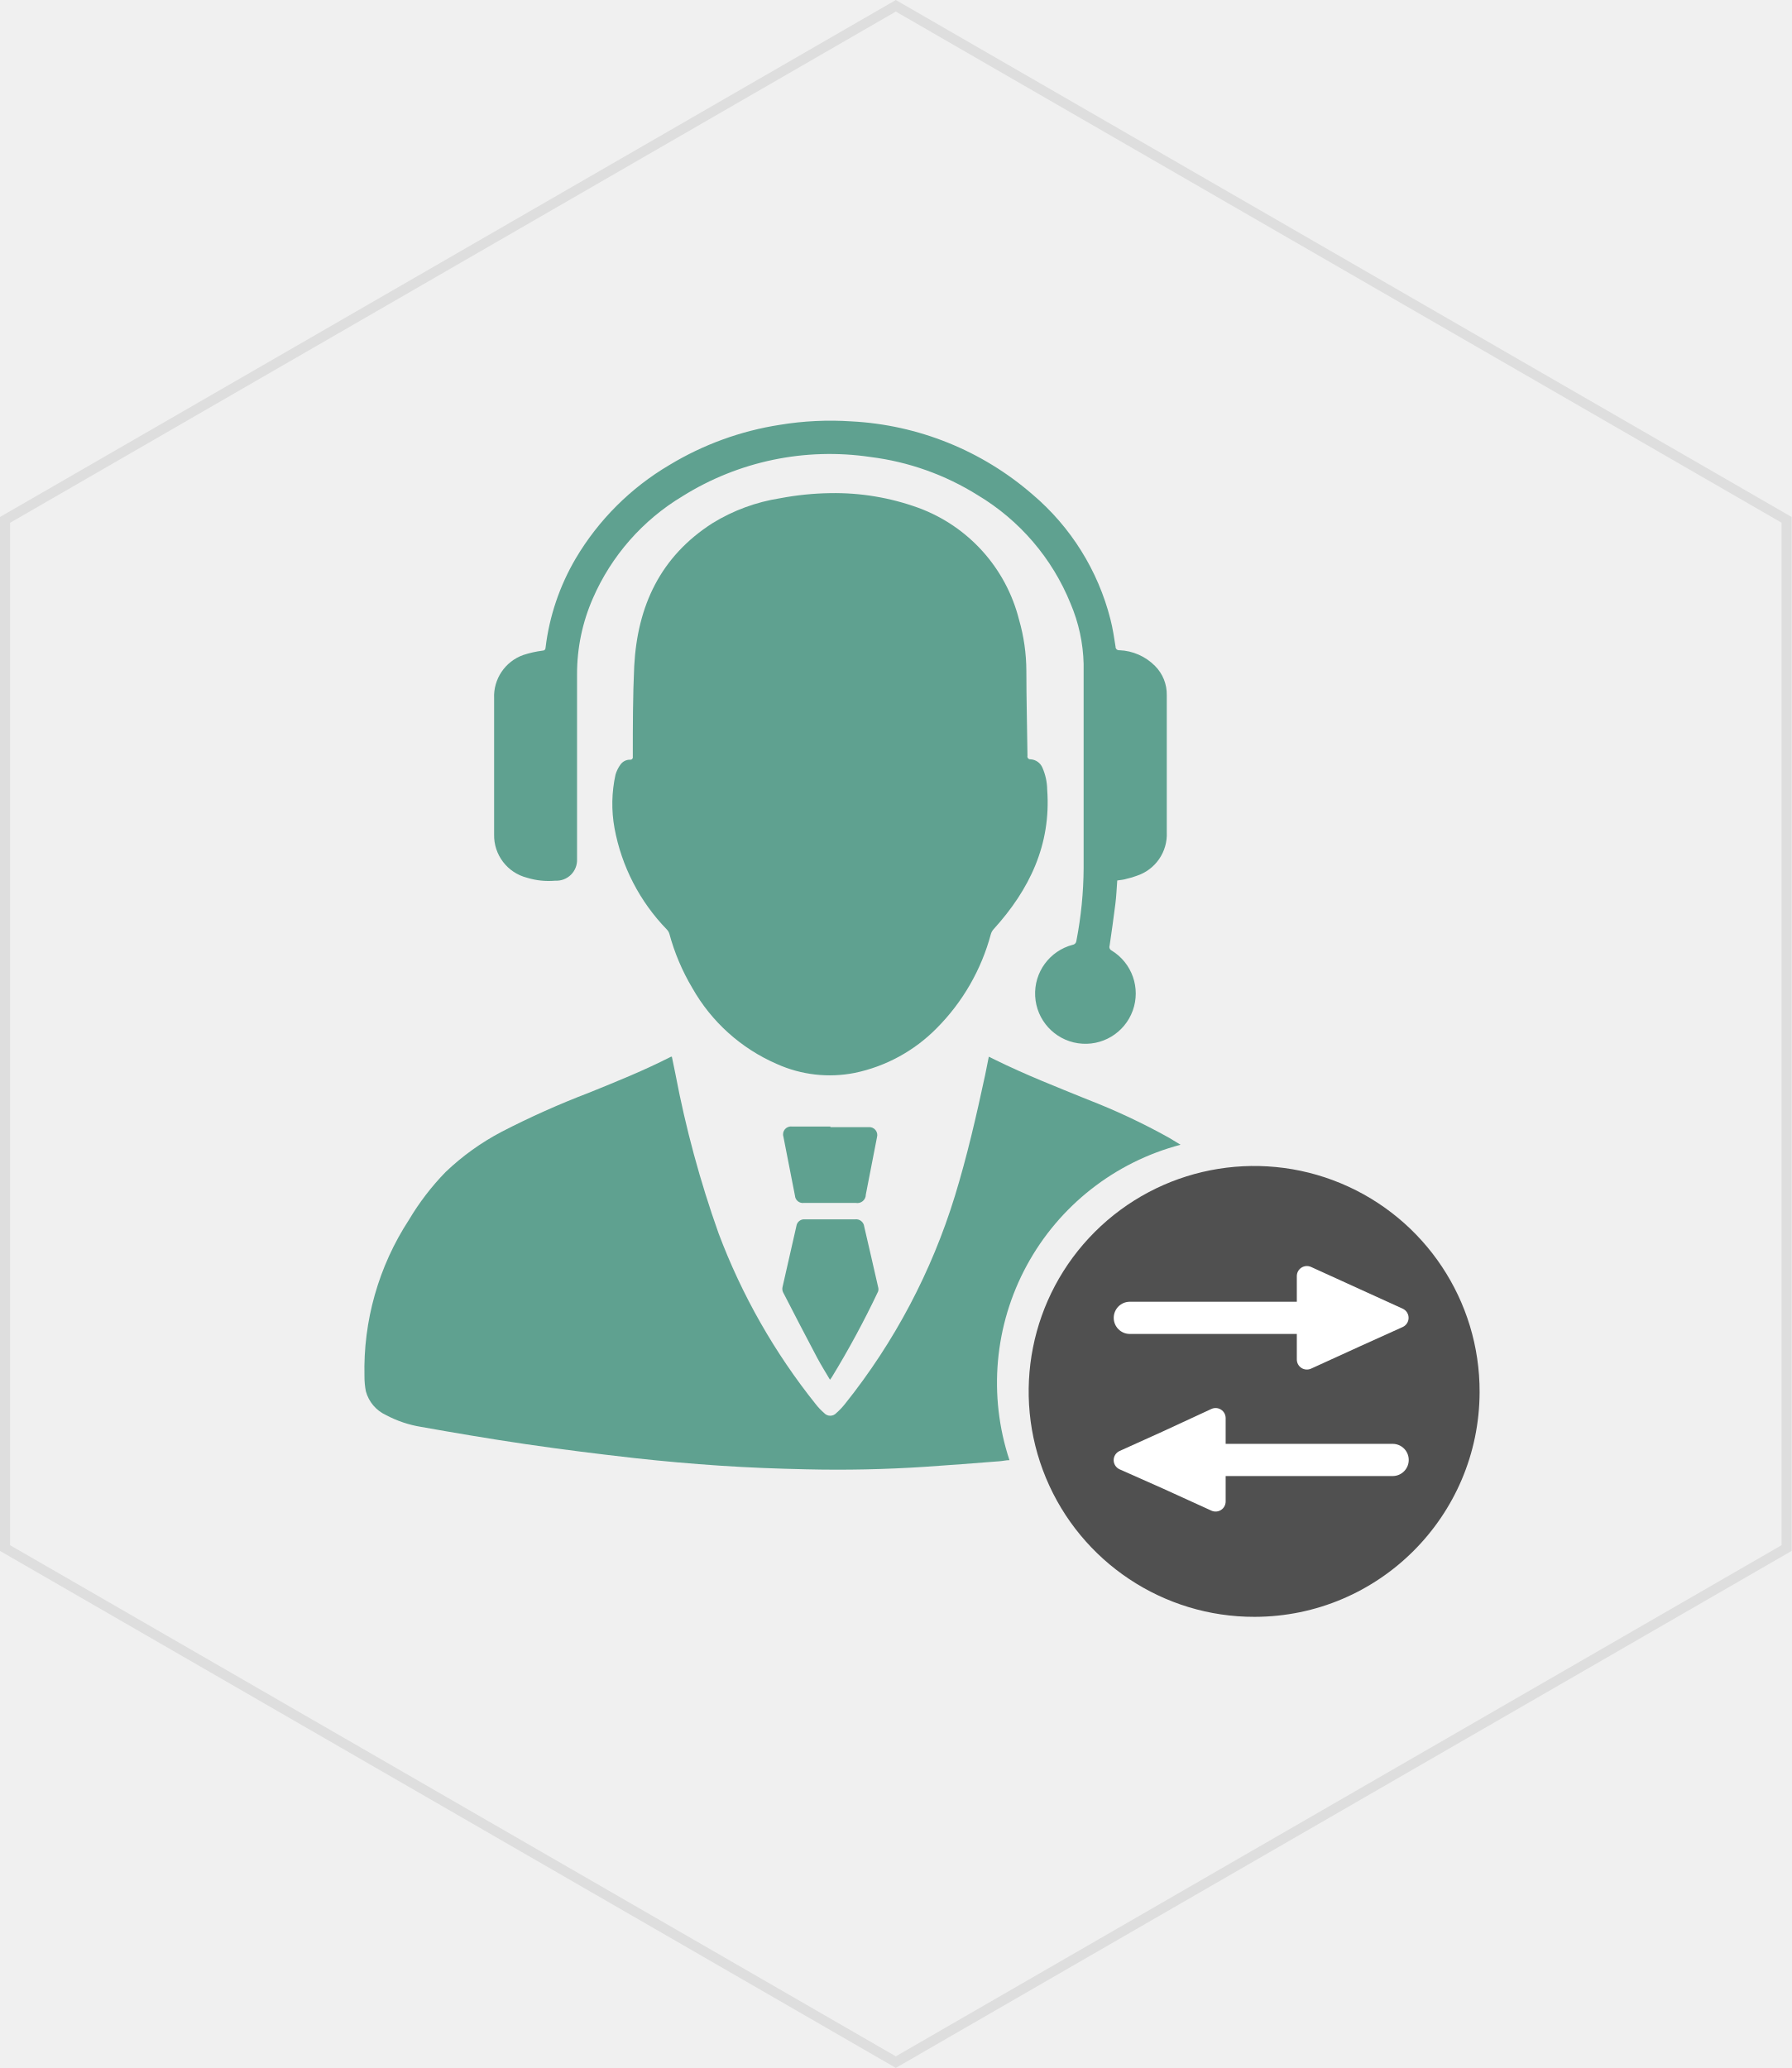
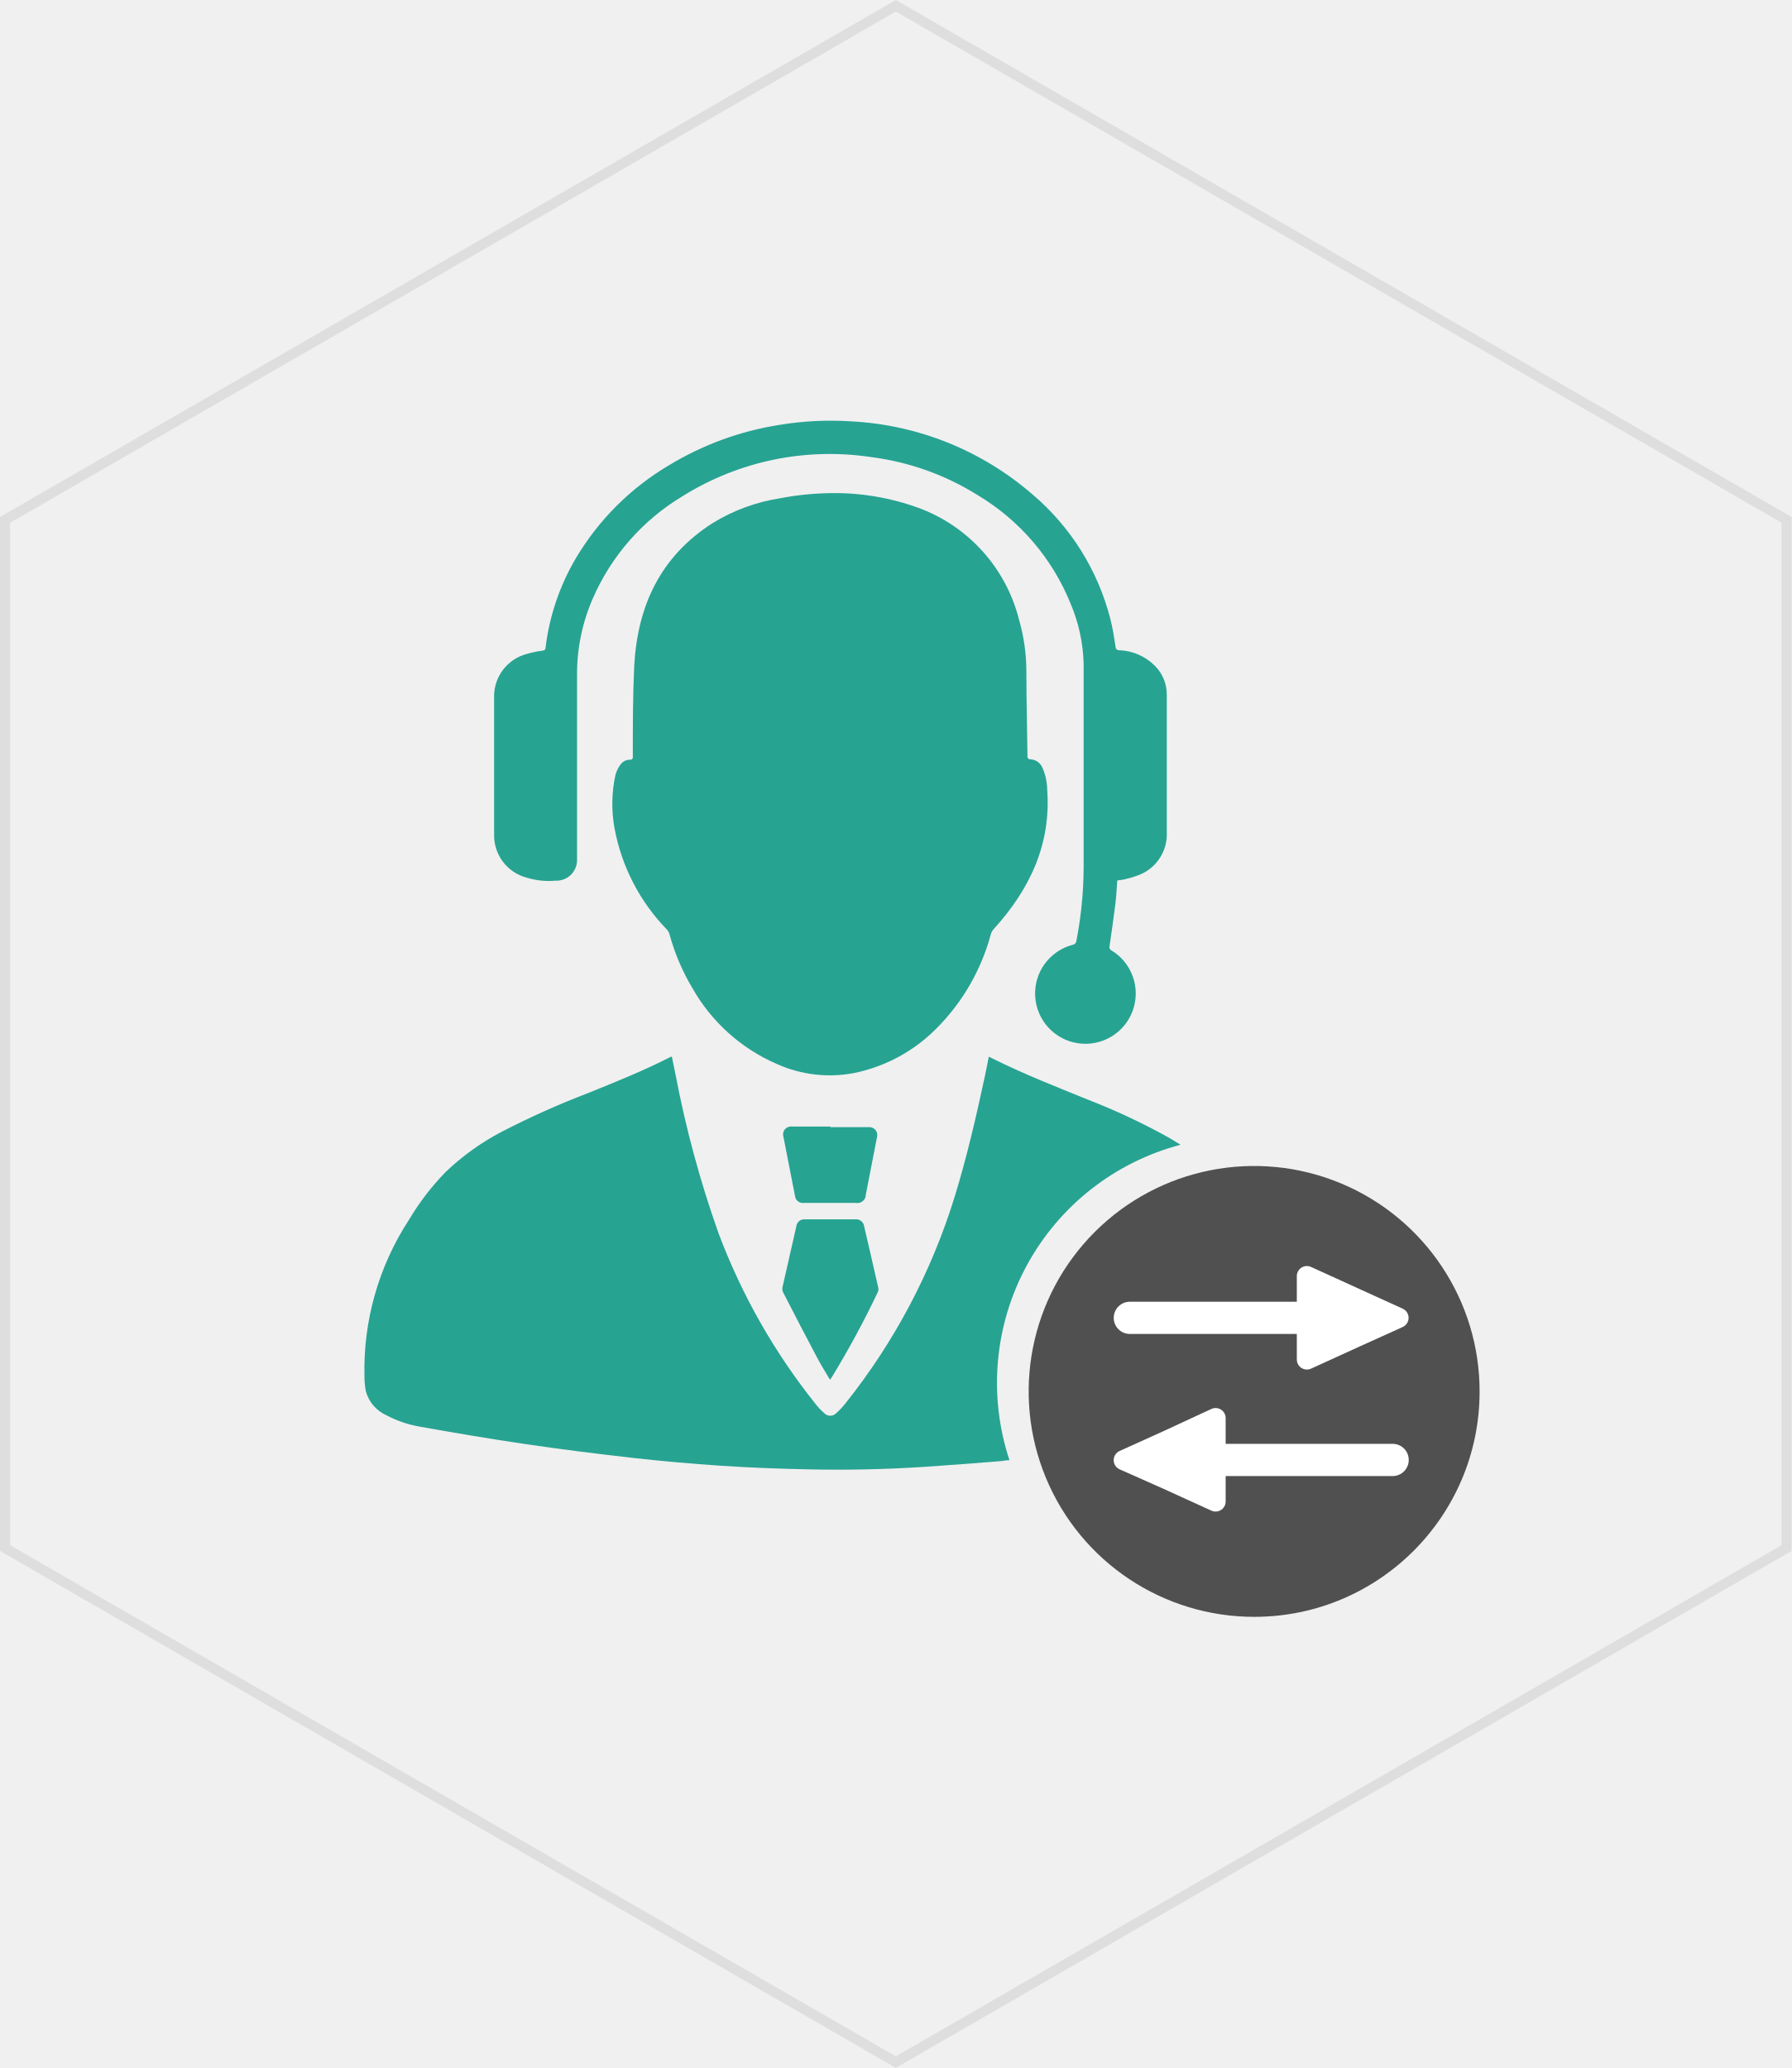
<svg xmlns="http://www.w3.org/2000/svg" viewBox="0 0 177.96 205.49">
  <defs>
-     <style>.a{fill:#dedede;}.b{fill:#5fa190;}.c{fill:#505050;}.d{fill:#fff;}</style>
+     <style>.a{fill:#dedede;}.b{fill:#27a392;}.c{fill:#505050;}.d{fill:#fff;}</style>
  </defs>
  <path class="a" d="M89,1.15l88,50.79V153.54L89,204.33,1,153.54V51.95L89,1.15M89,0L0,51.37V154.11l89,51.37,89-51.37V51.37L89,0h0Z" />
  <path class="b" d="M82.5,49a24.41,24.41,0,0,1,8.74,1.46,16,16,0,0,1,10,11.11,18.6,18.6,0,0,1,.73,5.11c0,2.8.08,5.61,0.11,8.41a0.29,0.29,0,0,0,.32.36,1.37,1.37,0,0,1,1.16.82,5.6,5.6,0,0,1,.48,2.2c0.4,5.46-1.76,9.94-5.34,13.88a1.25,1.25,0,0,0-.26.48,20.9,20.9,0,0,1-5.39,9.35,16,16,0,0,1-8.13,4.43,12.8,12.8,0,0,1-7.75-.89,17.75,17.75,0,0,1-8.39-7.55,21.56,21.56,0,0,1-2.28-5.39,1.07,1.07,0,0,0-.25-0.42,19.54,19.54,0,0,1-5.2-10.08,13.45,13.45,0,0,1,.1-5.3,3.29,3.29,0,0,1,.49-1,1.14,1.14,0,0,1,.95-0.49,0.25,0.25,0,0,0,.28-0.3c0-3,0-6,.14-9,0.32-6,2.61-10.89,7.77-14.2a18.16,18.16,0,0,1,6.72-2.48A29.11,29.11,0,0,1,82.5,49Z" />
  <path class="b" d="M66.75,105l0.35,1.7a106.51,106.51,0,0,0,4.29,15.85,62.17,62.17,0,0,0,9.67,17,6.24,6.24,0,0,0,.82.86,0.82,0.82,0,0,0,1.21,0,7,7,0,0,0,.88-0.93,62.45,62.45,0,0,0,10.9-20.64c1.21-3.94,2.14-8,3-12L98.24,105l0.63,0.31c3,1.48,6.07,2.68,9.14,3.93a64.25,64.25,0,0,1,8.16,3.83l1.12,0.68a24.46,24.46,0,0,0-17,31.34c-0.34,0-.67.09-1,0.11-2.46.19-4.91,0.39-7.37,0.55Q86,146.14,80.09,146c-2.85-.06-5.71-0.17-8.55-0.36s-5.65-.44-8.46-0.75c-3.62-.41-7.24-0.86-10.84-1.39s-7-1.11-10.43-1.72a11.22,11.22,0,0,1-3.46-1.17,3.65,3.65,0,0,1-2-2.36,7.53,7.53,0,0,1-.14-1.48,27.25,27.25,0,0,1,4.42-15.56,25.48,25.48,0,0,1,3.64-4.75,24.62,24.62,0,0,1,5.57-4,85.17,85.17,0,0,1,8.7-3.89c2.74-1.11,5.49-2.22,8.13-3.57Z" />
  <path class="c" d="M124.66,160.66A22.4,22.4,0,1,1,147,138.34,22.39,22.39,0,0,1,124.66,160.66Z" />
  <path class="b" d="M111,87.49c-0.06.8-.09,1.58-0.19,2.35-0.17,1.38-.37,2.75-0.57,4.13a0.39,0.39,0,0,0,.2.48,5,5,0,1,1-3.86-.57,0.43,0.43,0,0,0,.36-0.39,39,39,0,0,0,.72-7.23c0-6.76,0-13.53,0-20.29a16.34,16.34,0,0,0-1.3-6,22.3,22.3,0,0,0-9.21-10.76,26.19,26.19,0,0,0-10.67-3.8,27.56,27.56,0,0,0-18.66,3.89A22.13,22.13,0,0,0,58.9,59.46,18.71,18.71,0,0,0,57.33,67c0,6.13,0,12.26,0,18.38a2.05,2.05,0,0,1-2.16,2.13,7.3,7.3,0,0,1-2.8-.29,4.34,4.34,0,0,1-3.28-4.3c0-4.51,0-9,0-13.52A4.37,4.37,0,0,1,52,65.08a10.77,10.77,0,0,1,1.91-.43,0.27,0.27,0,0,0,.29-0.28,22.91,22.91,0,0,1,3-8.88,26.37,26.37,0,0,1,9.3-9.28,30.12,30.12,0,0,1,11-4,31,31,0,0,1,7.08-.34,29.8,29.8,0,0,1,18,7.26,24,24,0,0,1,7.74,12.4c0.23,0.89.37,1.81,0.51,2.72a0.34,0.34,0,0,0,.38.36,5.28,5.28,0,0,1,3.54,1.56,4,4,0,0,1,1.17,2.91q0,6.8,0,13.61a4.34,4.34,0,0,1-3,4.34,6.34,6.34,0,0,1-.94.28C111.65,87.42,111.32,87.44,111,87.49Z" />
  <path class="b" d="M82.46,137.1c-0.43-.73-0.87-1.43-1.26-2.16q-1.72-3.25-3.4-6.53a0.8,0.8,0,0,1-.06-0.5c0.45-2,.91-4,1.38-6.07a0.78,0.78,0,0,1,.84-0.68h5a0.81,0.81,0,0,1,.9.72c0.46,2,.93,4,1.38,6a0.75,0.75,0,0,1,0,.45,91.49,91.49,0,0,1-4.6,8.52Z" />
  <path class="b" d="M82.5,112h3.79a0.79,0.79,0,0,1,.84,1q-0.56,2.85-1.11,5.7a0.84,0.84,0,0,1-1,.83H79.87a0.78,0.78,0,0,1-.89-0.72q-0.58-2.93-1.15-5.87a0.78,0.78,0,0,1,.84-1H82.5Z" />
  <rect class="d" x="110.65" y="129.35" width="20.3" height="3.2" rx="1.6" ry="1.6" />
  <path class="d" d="M130.25,136a1,1,0,0,1-1.41-.91v-8.29a1,1,0,0,1,1.41-.91l4.85,2.21,4.26,1.94a1,1,0,0,1,0,1.82l-4.27,1.93Z" />
  <rect class="d" x="119.65" y="143.48" width="20.3" height="3.2" rx="1.6" ry="1.6" transform="translate(259.61 290.15) rotate(-180)" />
  <path class="d" d="M120.36,140a1,1,0,0,1,1.41.91v8.29a1,1,0,0,1-1.41.91l-4.85-2.21L111.23,146a1,1,0,0,1,0-1.82l4.27-1.93Z" />
</svg>
